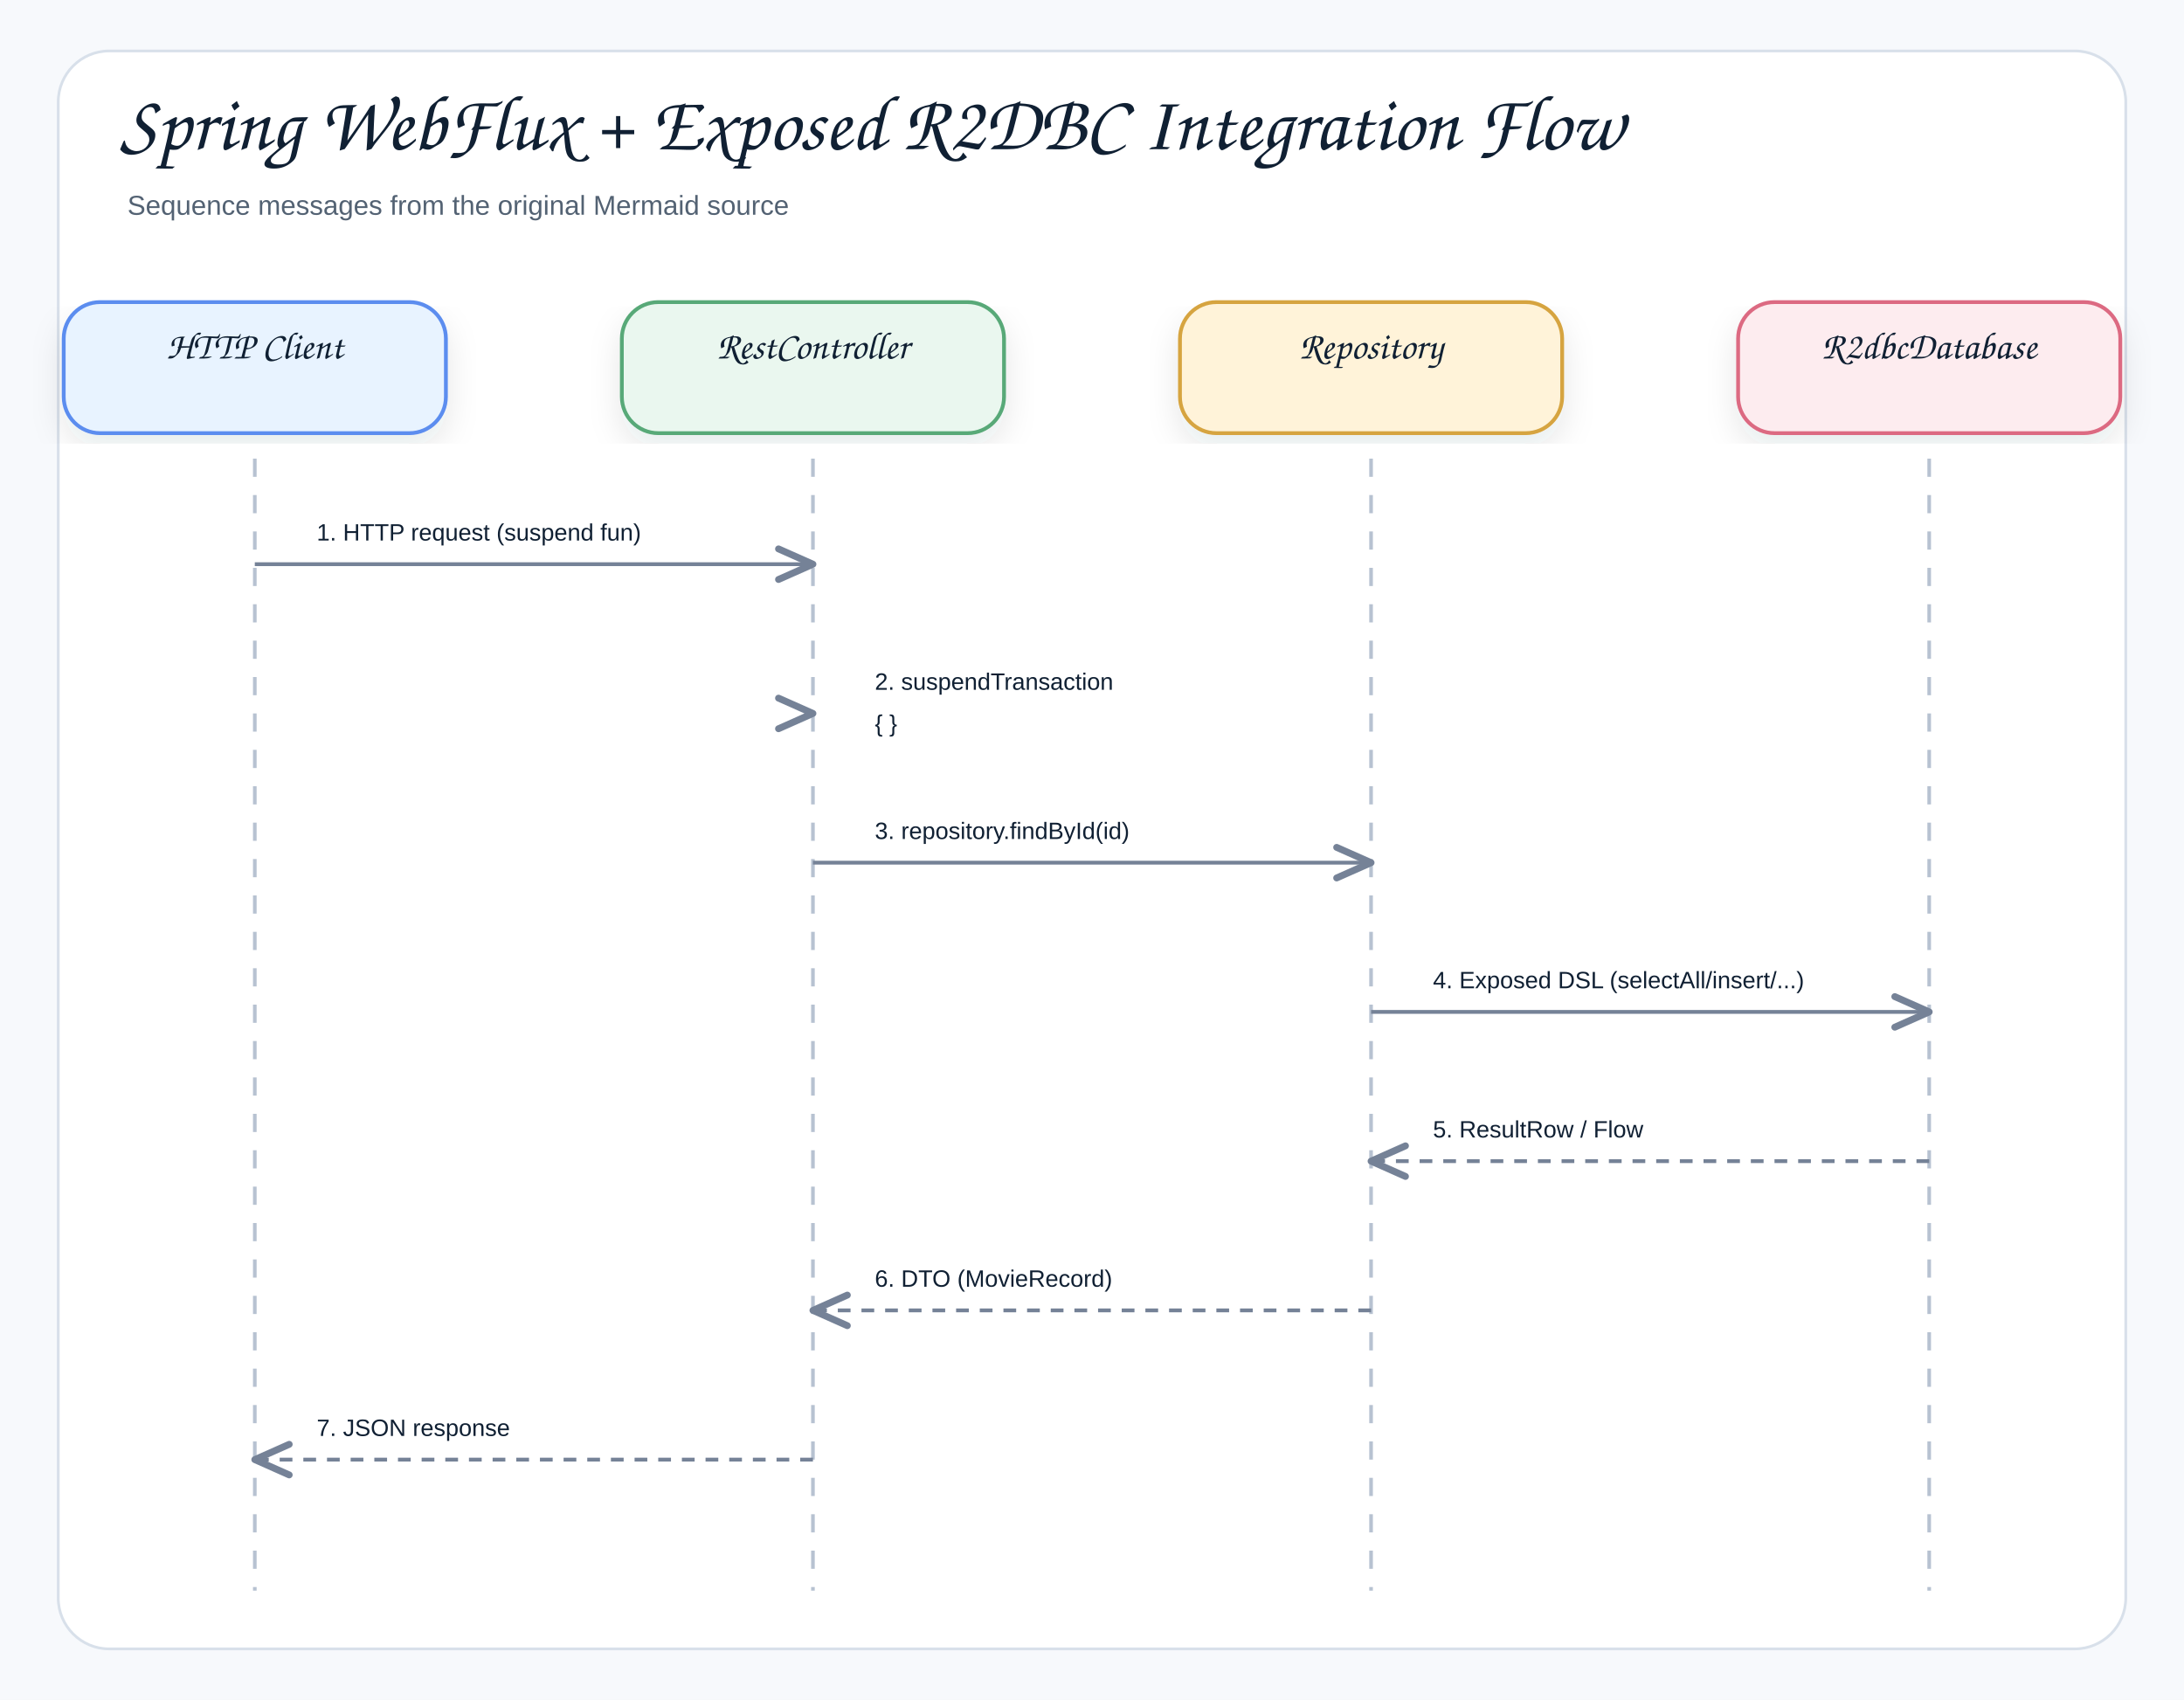
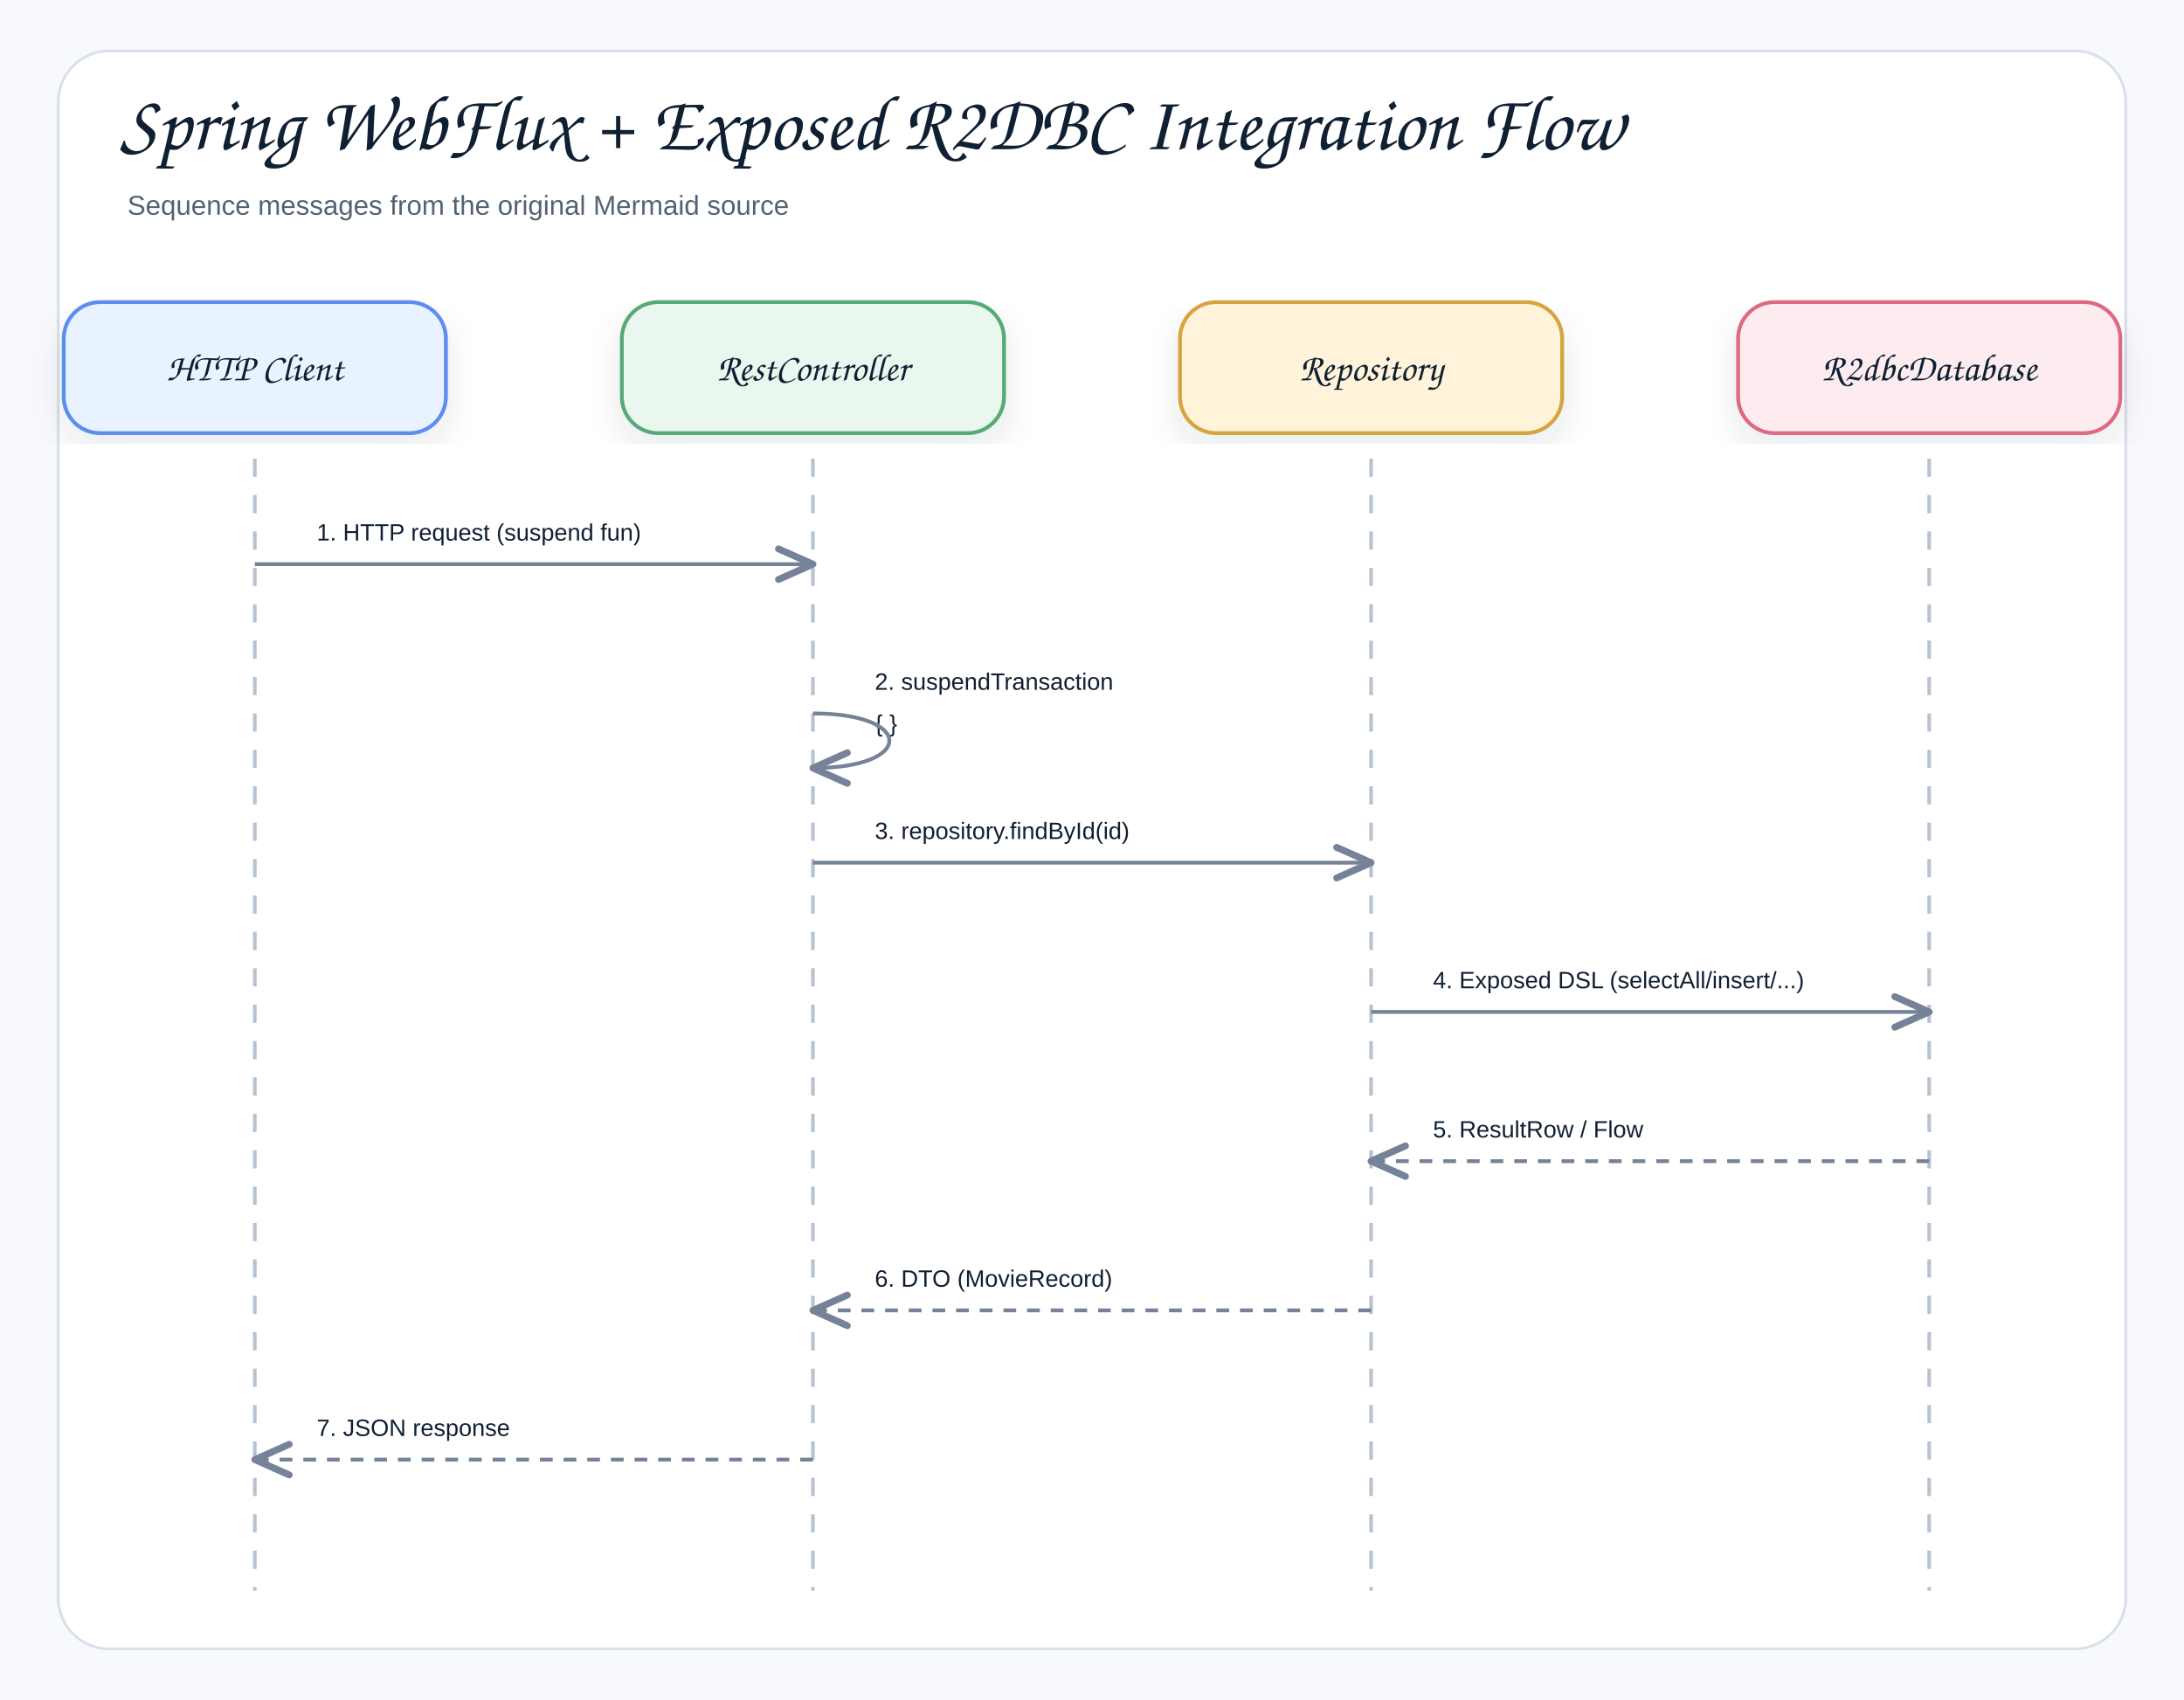
<svg xmlns="http://www.w3.org/2000/svg" width="1200" height="934" viewBox="0 0 1200 934" role="img" aria-label="Spring WebFlux + Exposed R2DBC Integration Flow">
  <defs>
    <filter id="shadow" x="-8%" y="-8%" width="116%" height="116%">
      <feDropShadow dx="0" dy="8" stdDeviation="9" flood-color="#1f2937" flood-opacity="0.10" />
    </filter>
    <marker id="openArrow" markerWidth="12" markerHeight="10" refX="10" refY="5" orient="auto" markerUnits="strokeWidth">
      <path d="M 1 1 L 10 5 L 1 9" fill="none" stroke="#758297" stroke-width="1.8" stroke-linecap="round" stroke-linejoin="round" />
    </marker>
    <marker id="inherit" markerWidth="14" markerHeight="12" refX="12" refY="6" orient="auto" markerUnits="strokeWidth">
      <path d="M 0 1 L 12 6 L 0 11 Z" fill="#ffffff" stroke="#758297" stroke-width="1.8" />
    </marker>
    <style>
    .canvas{fill:#f7f9fc}.frame{fill:#fff;stroke:#d8e0ea;stroke-width:1.5}
    .title{font-family:"Architects Daughter","Comic Sans MS","Comic Sans",cursive;font-size:43px;font-weight:400;fill:#102033}
    .subtitle{font-family:"Comic Sans MS","Comic Sans","Comic Neue",Arial,sans-serif;font-size:15px;font-weight:400;fill:#536273}
    .label{font-family:"Architects Daughter","Comic Sans MS","Comic Sans",cursive;font-size:25px;font-weight:400;fill:#102033}
    .smallLabel{font-family:"Architects Daughter","Comic Sans MS","Comic Sans",cursive;font-size:21px;font-weight:400;fill:#102033}
    .mono{font-family:"Comic Sans MS","Comic Sans","Comic Neue",Arial,sans-serif;font-size:12px;font-weight:400;fill:#102033}
    .small{font-family:"Comic Sans MS","Comic Sans","Comic Neue",Arial,sans-serif;font-size:12px;font-weight:400;fill:#536273}
    .strong{font-family:"Comic Sans MS","Comic Sans","Comic Neue",Arial,sans-serif;font-size:13px;font-weight:400;fill:#102033}
    .card{stroke-width:2.1;filter:url(#shadow)}.compartment{stroke-width:1.5;fill:none}
    .line{stroke:#758297;stroke-width:2.1;fill:none;marker-end:url(#openArrow)}
    .plainLine{stroke:#758297;stroke-width:2.1;fill:none}
    .dashed{stroke:#758297;stroke-width:2.1;stroke-dasharray:7 6;fill:none;marker-end:url(#openArrow)}
    .inheritLine{stroke:#758297;stroke-width:2.2;fill:none;marker-end:url(#inherit)}
    .implLine{stroke:#758297;stroke-width:2.2;stroke-dasharray:8 7;fill:none;marker-end:url(#inherit)}
  </style>
  </defs>
  <rect class="canvas" width="1200" height="934" />
  <rect class="frame" x="32" y="28" width="1136" height="878" rx="28" />
  <text class="title" x="66" y="82">Spring WebFlux + Exposed R2DBC Integration Flow</text>
  <text class="subtitle" x="70" y="118">Sequence messages from the original Mermaid source</text>
  <rect class="card" x="35" y="166" width="210" height="72" rx="20" fill="#E8F3FF" stroke="#5B8DEF" />
-   <text class="smallLabel" x="140" y="197" text-anchor="middle">HTTP Client</text>
+   <text class="smallLabel" x="140" y="209" text-anchor="middle">HTTP Client</text>
  <line x1="140" y1="252" x2="140" y2="874" stroke="#b7c2d1" stroke-width="2" stroke-dasharray="10 10" />
  <rect class="card" x="341.667" y="166" width="210" height="72" rx="20" fill="#EAF7EF" stroke="#58A978" />
-   <text class="smallLabel" x="446.667" y="197" text-anchor="middle">RestController</text>
+   <text class="smallLabel" x="446.667" y="209" text-anchor="middle">RestController</text>
  <line x1="446.667" y1="252" x2="446.667" y2="874" stroke="#b7c2d1" stroke-width="2" stroke-dasharray="10 10" />
  <rect class="card" x="648.333" y="166" width="210" height="72" rx="20" fill="#FFF3D9" stroke="#D6A441" />
-   <text class="smallLabel" x="753.333" y="197" text-anchor="middle">Repository</text>
+   <text class="smallLabel" x="753.333" y="209" text-anchor="middle">Repository</text>
  <line x1="753.333" y1="252" x2="753.333" y2="874" stroke="#b7c2d1" stroke-width="2" stroke-dasharray="10 10" />
  <rect class="card" x="955" y="166" width="210" height="72" rx="20" fill="#FDECEF" stroke="#DC6B82" />
-   <text class="smallLabel" x="1060" y="197" text-anchor="middle">R2dbcDatabase</text>
+   <text class="smallLabel" x="1060" y="209" text-anchor="middle">R2dbcDatabase</text>
  <line x1="1060" y1="252" x2="1060" y2="874" stroke="#b7c2d1" stroke-width="2" stroke-dasharray="10 10" />
  <rect x="158" y="270" width="270.667" height="39" rx="12" fill="#ffffff" opacity="0.97" />
  <text class="strong" x="174" y="297" text-anchor="start">1. HTTP request (suspend fun)</text>
  <path class="line" d="M140 310 L446.667 310" />
  <rect x="464.667" y="352" width="190" height="62" rx="12" fill="#ffffff" opacity="0.97" />
  <text class="strong" x="480.667" y="379" text-anchor="start">2. suspendTransaction</text>
  <text class="strong" x="480.667" y="402" text-anchor="start">{ }</text>
-   <path class="line" d="M446.667 392 L446.667 392" />
+   <path class="line" d="M446.667 392 C502.667 392 502.667 422 446.667 422" />
  <rect x="464.667" y="434" width="270.667" height="39" rx="12" fill="#ffffff" opacity="0.97" />
  <text class="strong" x="480.667" y="461" text-anchor="start">3. repository.findById(id)</text>
  <path class="line" d="M446.667 474 L753.333 474" />
  <rect x="771.333" y="516" width="270.667" height="39" rx="12" fill="#ffffff" opacity="0.97" />
  <text class="strong" x="787.333" y="543" text-anchor="start">4. Exposed DSL (selectAll/insert/...)</text>
  <path class="line" d="M753.333 556 L1060 556" />
  <rect x="771.333" y="598" width="270.667" height="39" rx="12" fill="#ffffff" opacity="0.97" />
  <text class="strong" x="787.333" y="625" text-anchor="start">5. ResultRow / Flow</text>
  <path class="dashed" d="M1060 638 L753.333 638" />
  <rect x="464.667" y="680" width="270.667" height="39" rx="12" fill="#ffffff" opacity="0.97" />
  <text class="strong" x="480.667" y="707" text-anchor="start">6. DTO (MovieRecord)</text>
  <path class="dashed" d="M753.333 720 L446.667 720" />
  <rect x="158" y="762" width="270.667" height="39" rx="12" fill="#ffffff" opacity="0.97" />
  <text class="strong" x="174" y="789" text-anchor="start">7. JSON response</text>
  <path class="dashed" d="M446.667 802 L140 802" />
</svg>
